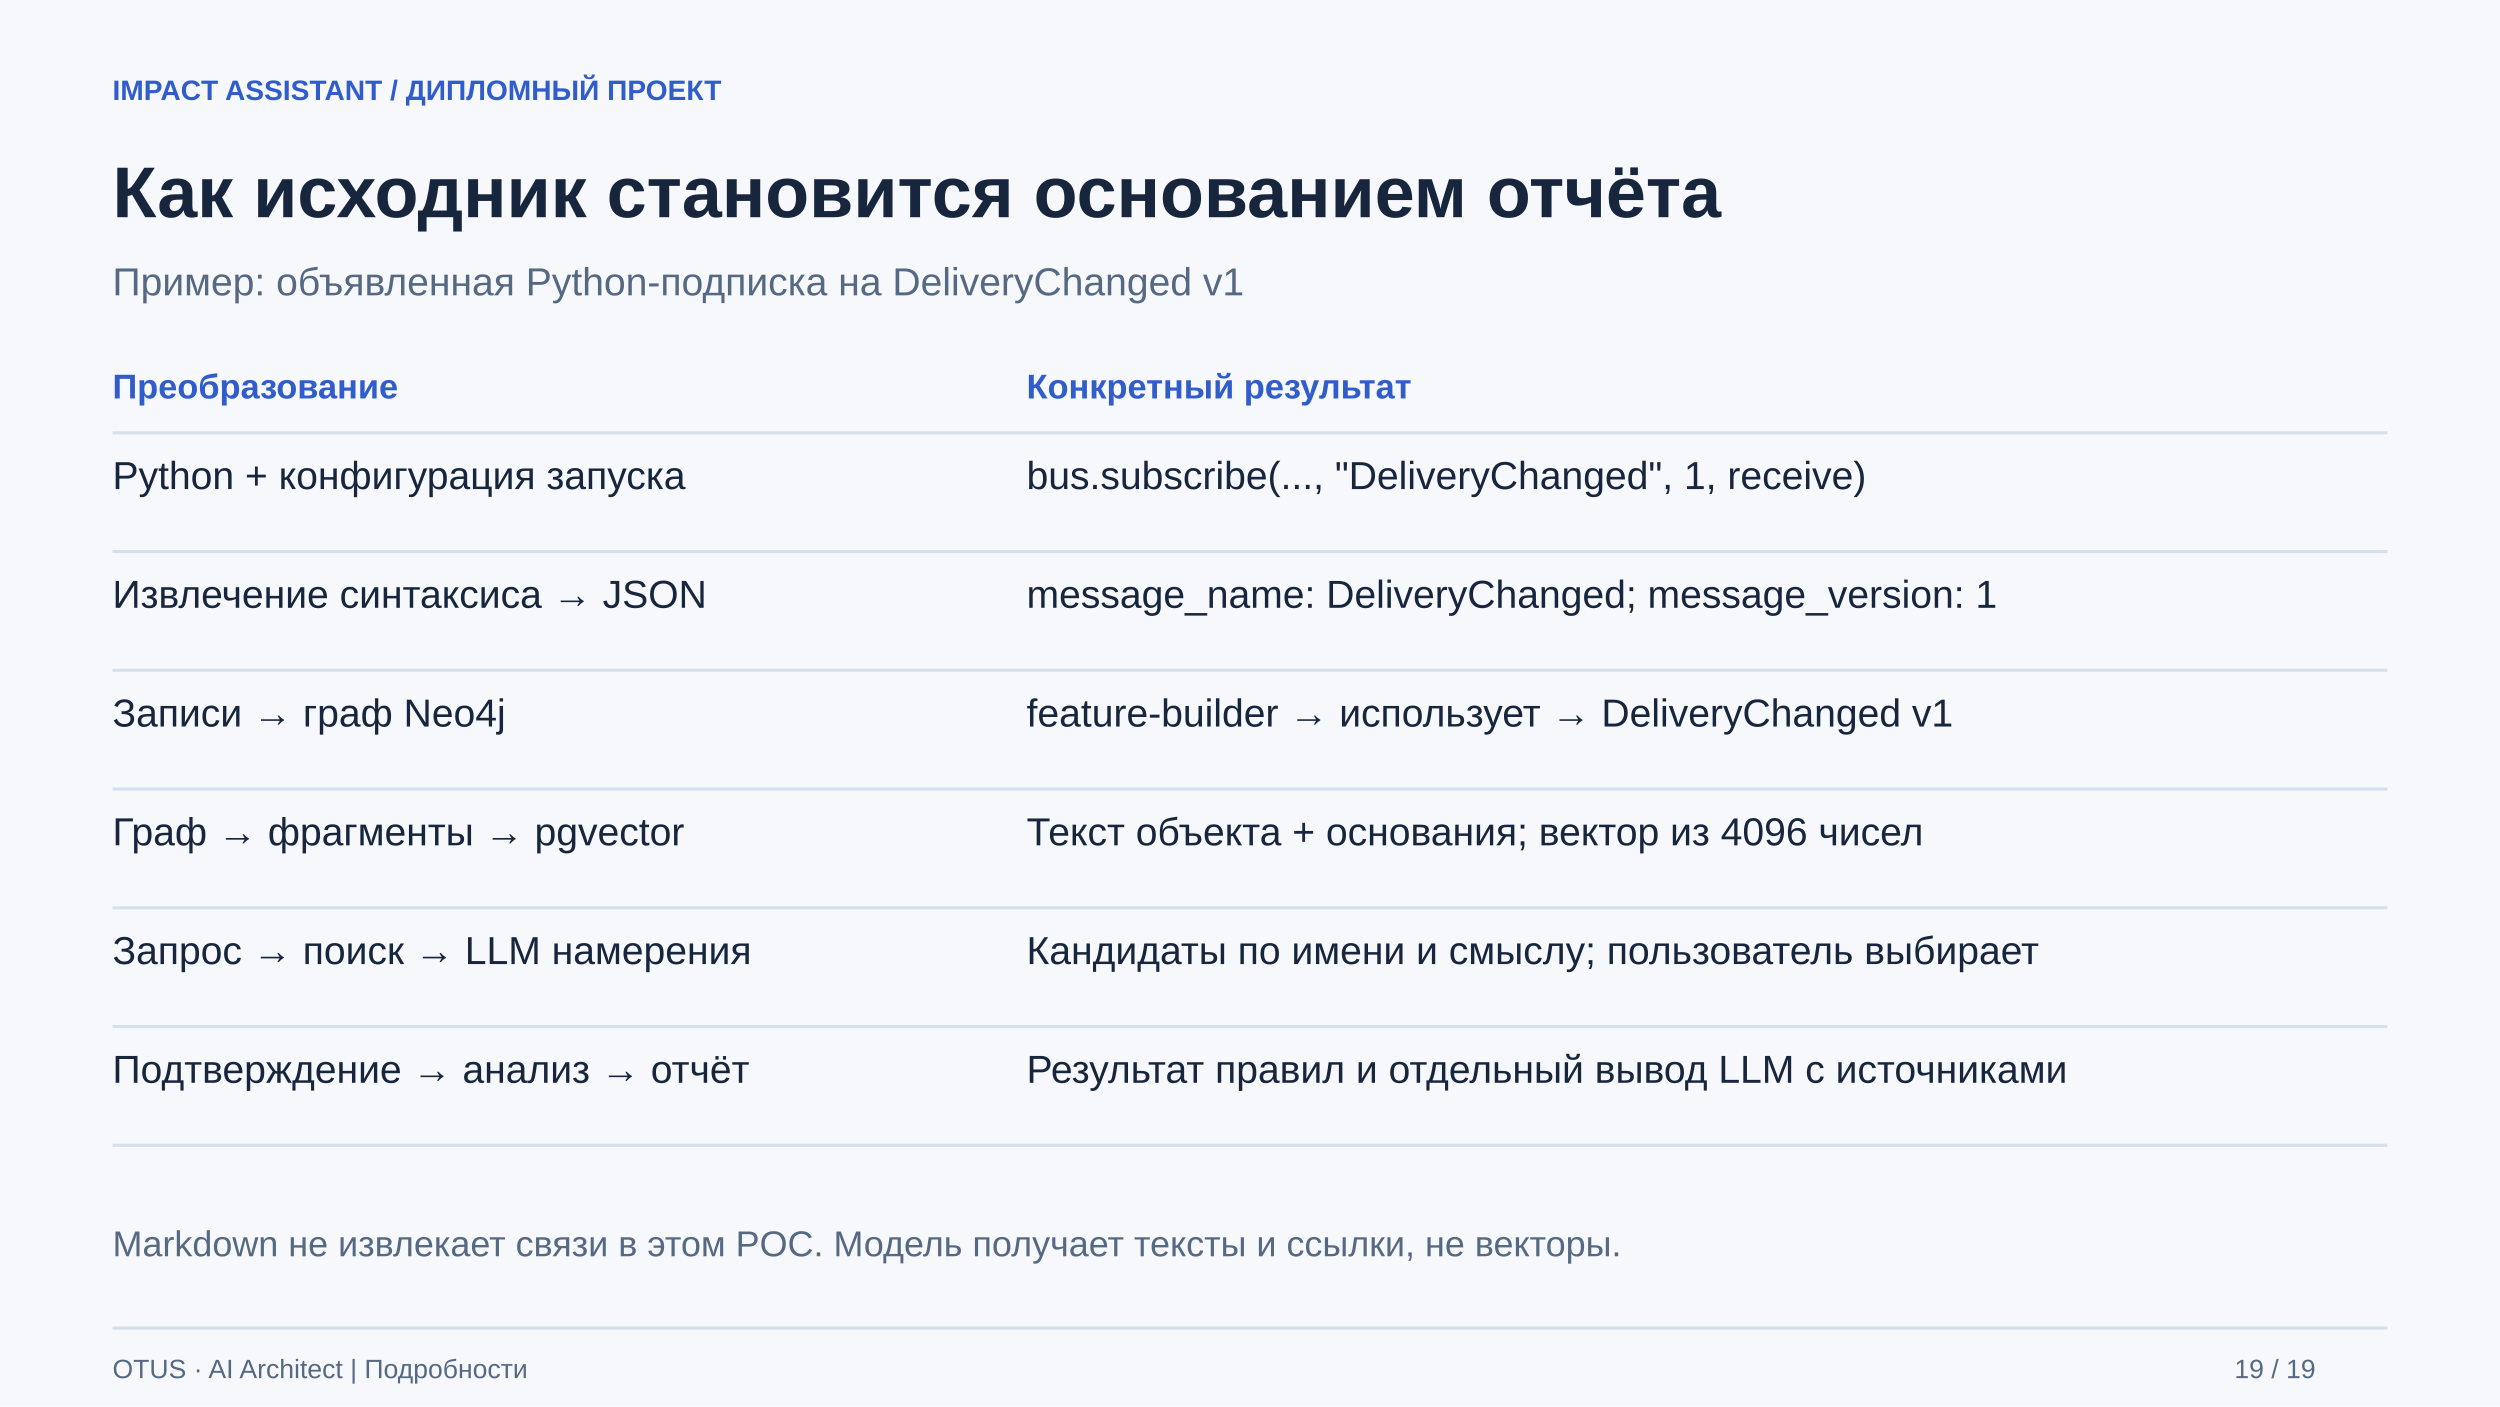
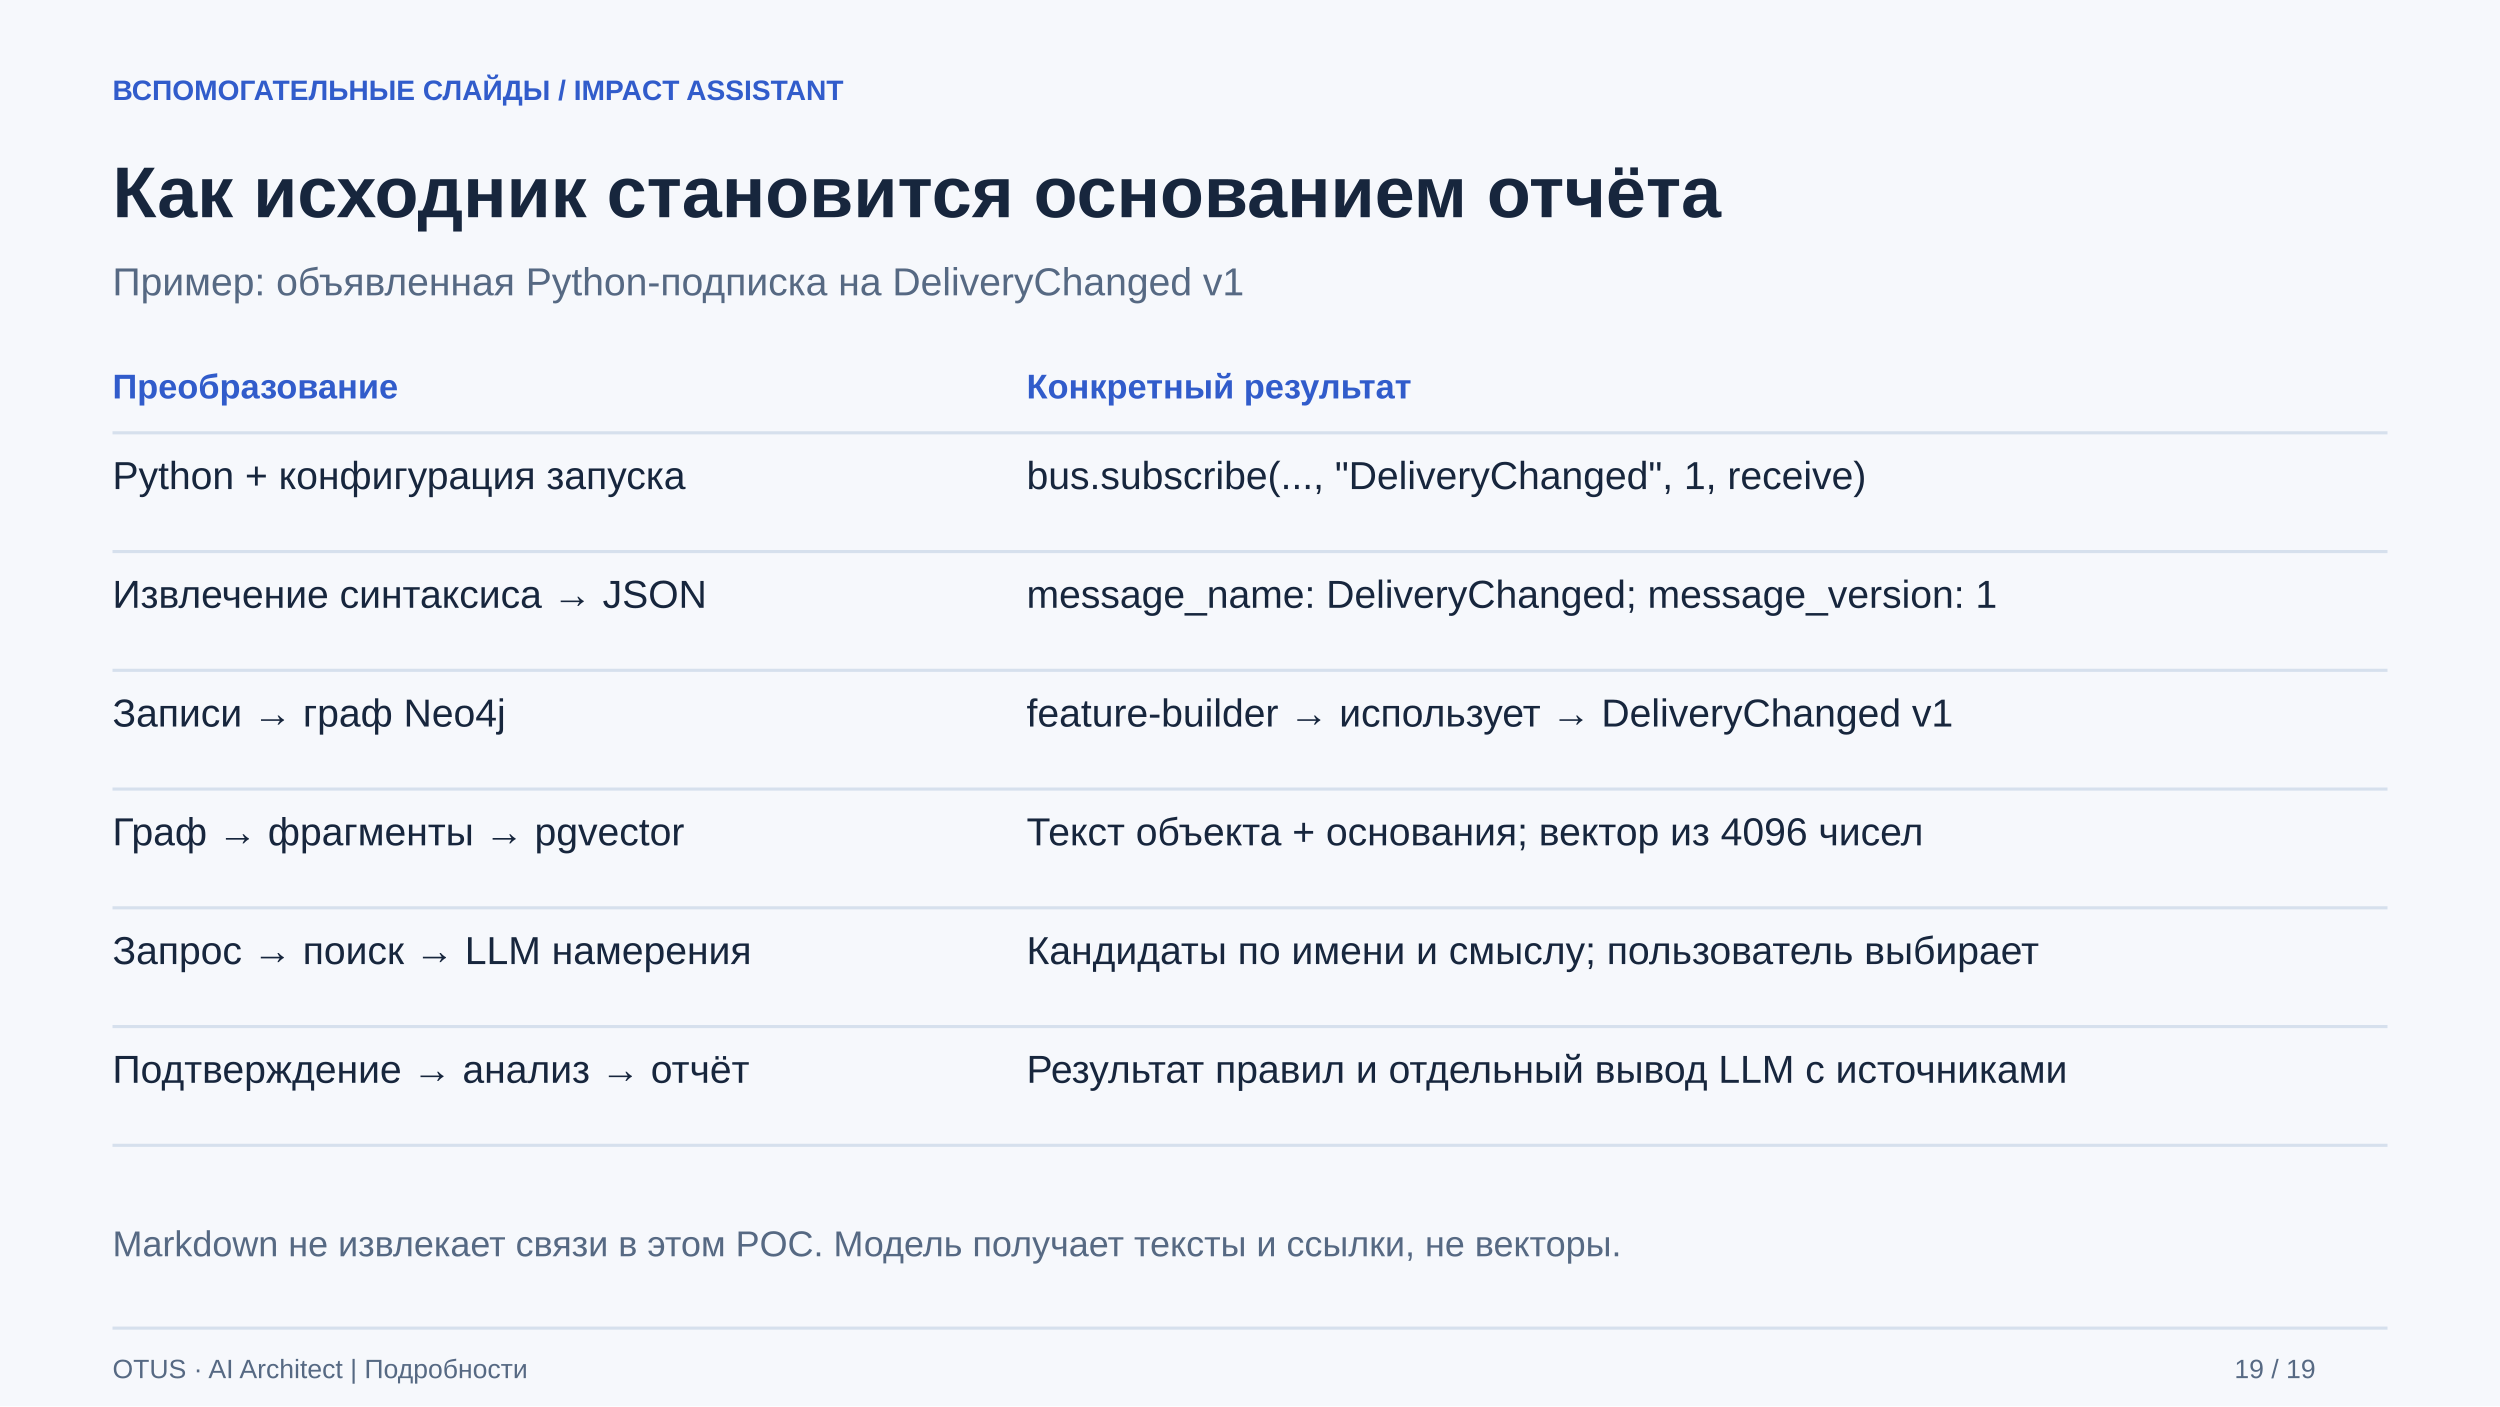
<svg xmlns="http://www.w3.org/2000/svg" width="1600" height="900" viewBox="0 0 1600 900" role="img" aria-labelledby="title desc">
  <defs>
    <marker id="arrow" markerWidth="10" markerHeight="10" refX="8" refY="5" orient="auto">
      <path d="M1 1L8 5L1 9Z" fill="#315CCB" />
    </marker>
  </defs>
  <g font-family="Arial, sans-serif">
    <rect width="1600" height="900" fill="#F6F8FC" />
-     <text x="72" y="64" font-size="18" fill="#315CCB" font-weight="700">IMPACT ASSISTANT  /  ДИПЛОМНЫЙ ПРОЕКТ</text>
+     <text x="72" y="64" font-size="18" fill="#315CCB" font-weight="700">ВСПОМОГАТЕЛЬНЫЕ СЛАЙДЫ  /  IMPACT ASSISTANT</text>
    <text x="72" y="139" font-size="46" fill="#17263D" font-weight="700">Как исходник становится основанием отчёта</text>
    <text x="72" y="189" font-size="25" fill="#566983" font-weight="400">Пример: объявленная Python-подписка на DeliveryChanged v1</text>
    <text x="72" y="255" font-size="22" fill="#315CCB" font-weight="700">Преобразование</text>
    <text x="657" y="255" font-size="22" fill="#315CCB" font-weight="700">Конкретный результат</text>
    <path d="M72 277h1456" stroke="#D6E0ED" stroke-width="2" />
    <text x="72" y="313" font-size="25" fill="#17263D" font-weight="400">Python + конфигурация запуска</text>
    <text x="657" y="313" font-size="25" fill="#17263D" font-weight="400">bus.subscribe(..., "DeliveryChanged", 1, receive)</text>
    <path d="M72 353h1456" stroke="#D6E0ED" stroke-width="2" />
    <text x="72" y="389" font-size="25" fill="#17263D" font-weight="400">Извлечение синтаксиса → JSON</text>
    <text x="657" y="389" font-size="25" fill="#17263D" font-weight="400">message_name: DeliveryChanged; message_version: 1</text>
    <path d="M72 429h1456" stroke="#D6E0ED" stroke-width="2" />
    <text x="72" y="465" font-size="25" fill="#17263D" font-weight="400">Записи → граф Neo4j</text>
    <text x="657" y="465" font-size="25" fill="#17263D" font-weight="400">feature-builder → использует → DeliveryChanged v1</text>
    <path d="M72 505h1456" stroke="#D6E0ED" stroke-width="2" />
    <text x="72" y="541" font-size="25" fill="#17263D" font-weight="400">Граф → фрагменты → pgvector</text>
    <text x="657" y="541" font-size="25" fill="#17263D" font-weight="400">Текст объекта + основания; вектор из 4096 чисел</text>
    <path d="M72 581h1456" stroke="#D6E0ED" stroke-width="2" />
    <text x="72" y="617" font-size="25" fill="#17263D" font-weight="400">Запрос → поиск → LLM намерения</text>
    <text x="657" y="617" font-size="25" fill="#17263D" font-weight="400">Кандидаты по имени и смыслу; пользователь выбирает</text>
    <path d="M72 657h1456" stroke="#D6E0ED" stroke-width="2" />
    <text x="72" y="693" font-size="25" fill="#17263D" font-weight="400">Подтверждение → анализ → отчёт</text>
    <text x="657" y="693" font-size="25" fill="#17263D" font-weight="400">Результат правил и отдельный вывод LLM с источниками</text>
    <path d="M72 733h1456" stroke="#D6E0ED" stroke-width="2" />
    <text x="72" y="804" font-size="23" fill="#566983" font-weight="400">Markdown не извлекает связи в этом POC. Модель получает тексты и ссылки, не векторы.</text>
    <path d="M72 850h1456" stroke="#D6E0ED" stroke-width="2" />
    <text x="72" y="882" font-size="17" fill="#566983" font-weight="400">OTUS · AI Architect   |   Подробности</text>
    <text x="1430" y="882" font-size="17" fill="#566983" font-weight="400">19 / 19</text>
  </g>
</svg>
